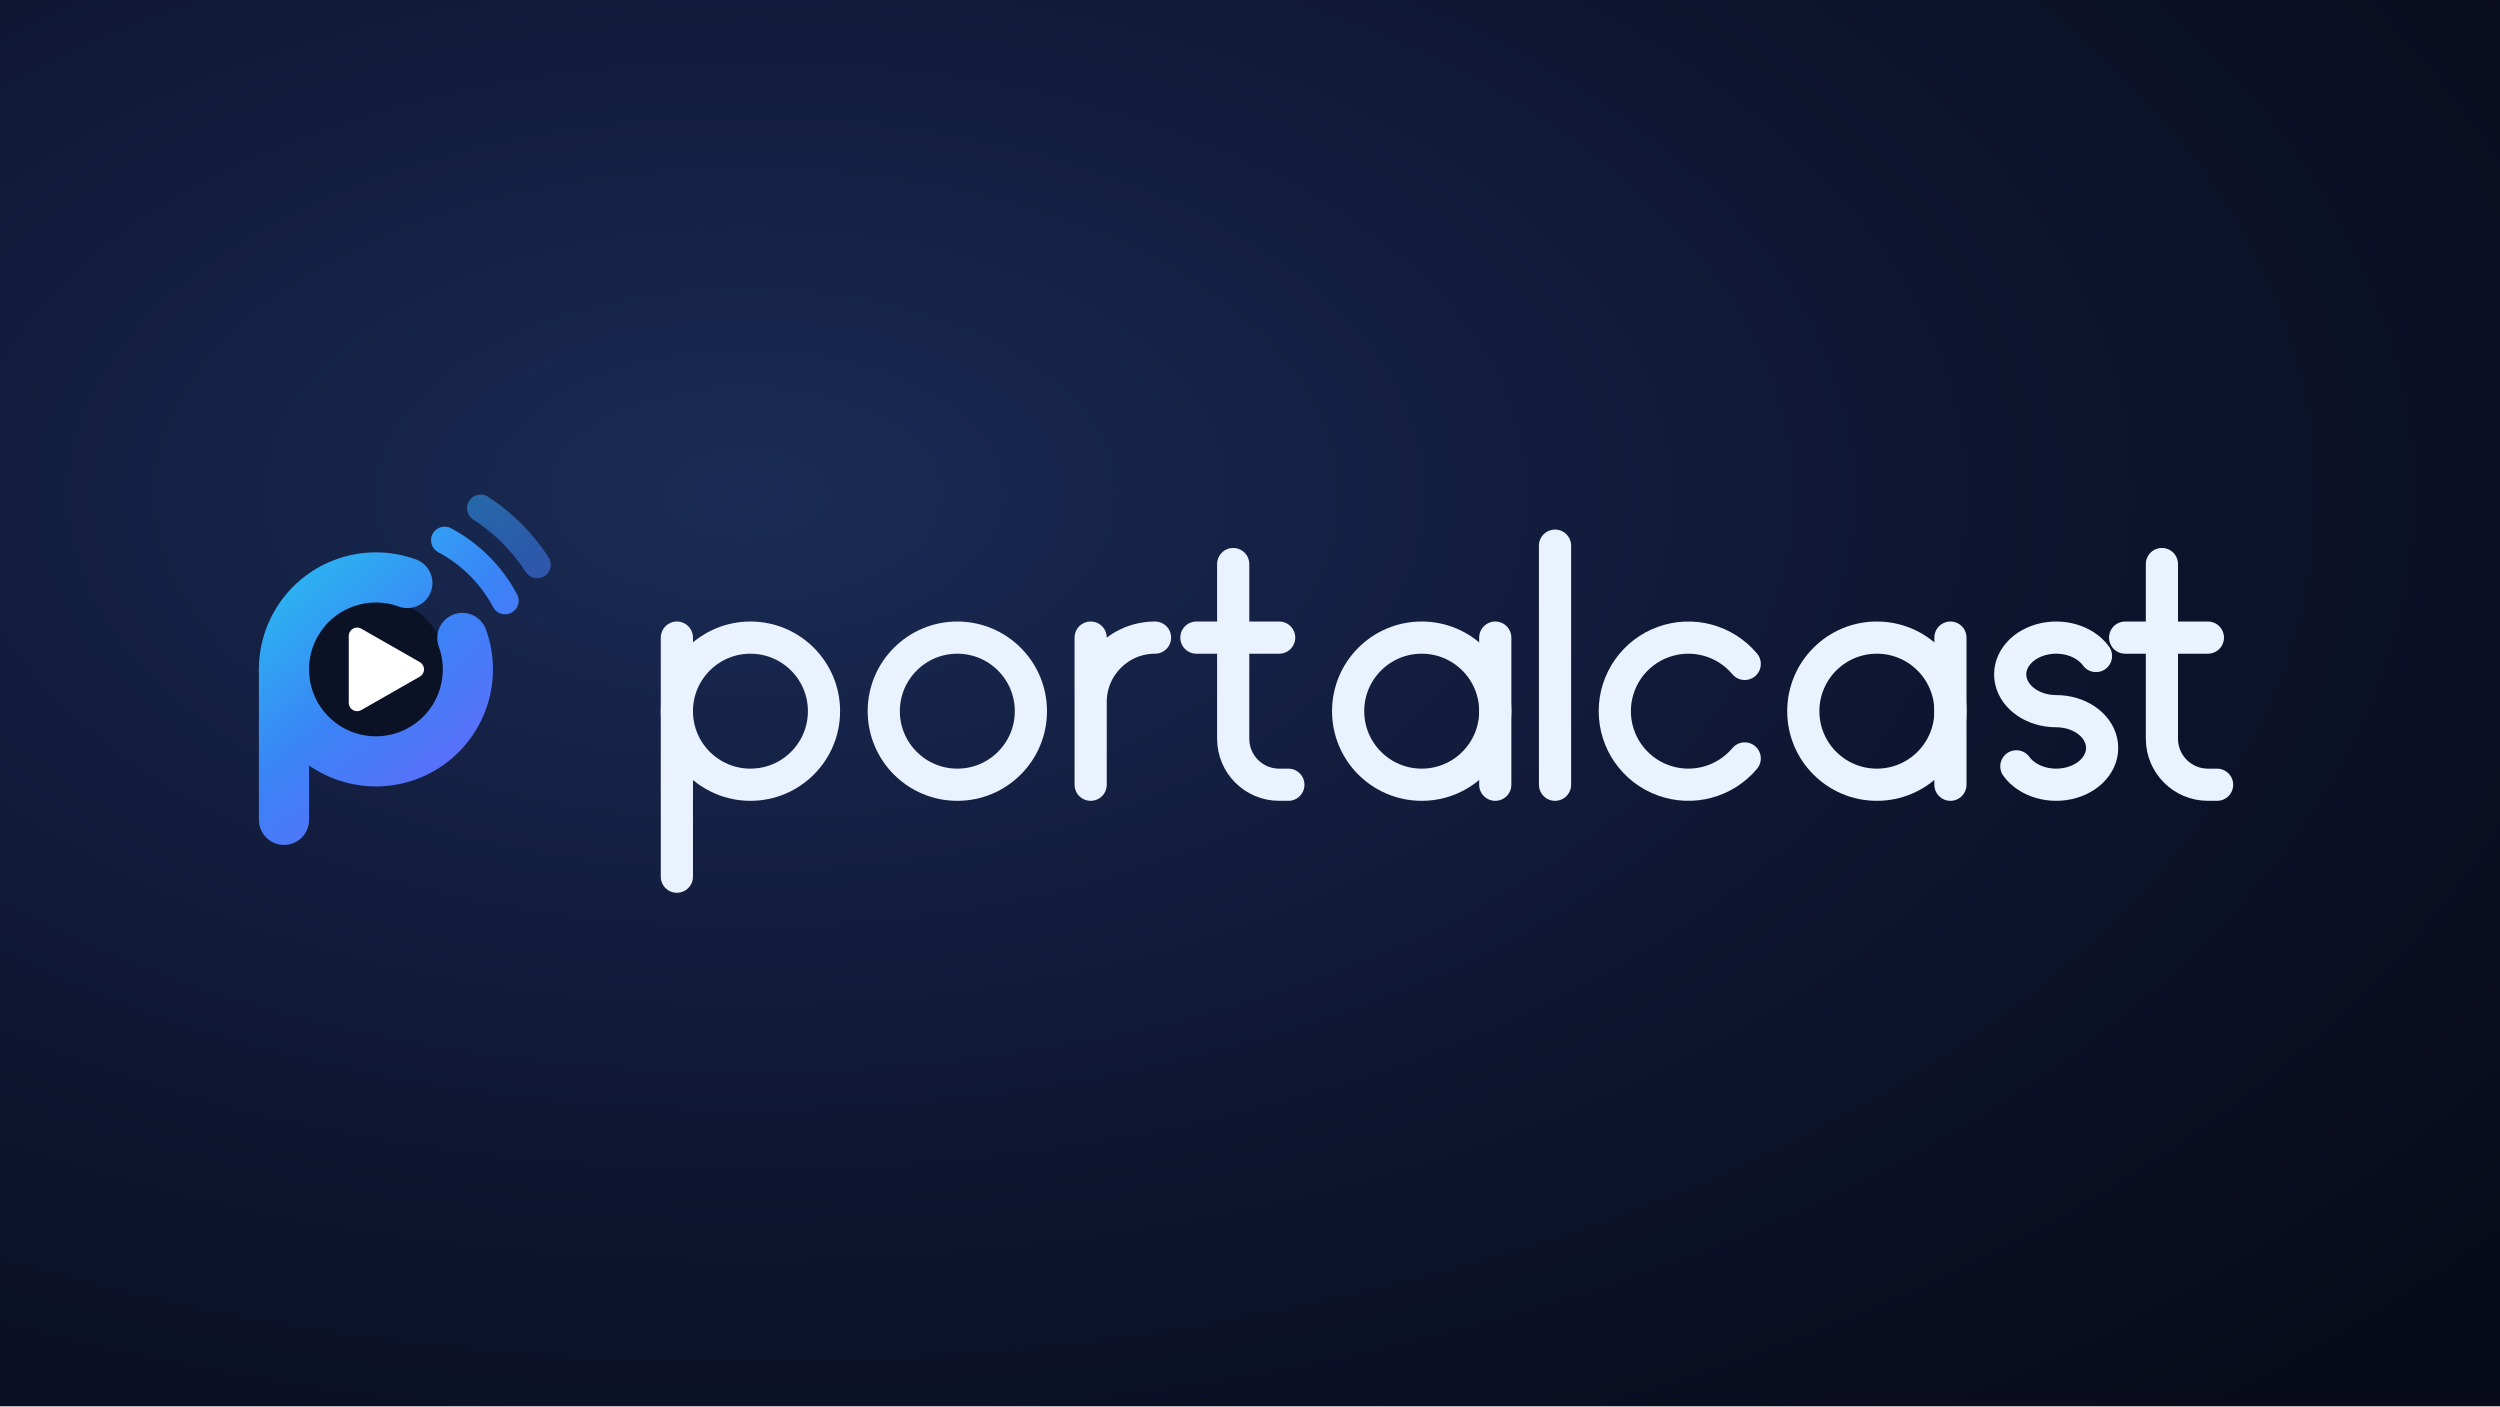
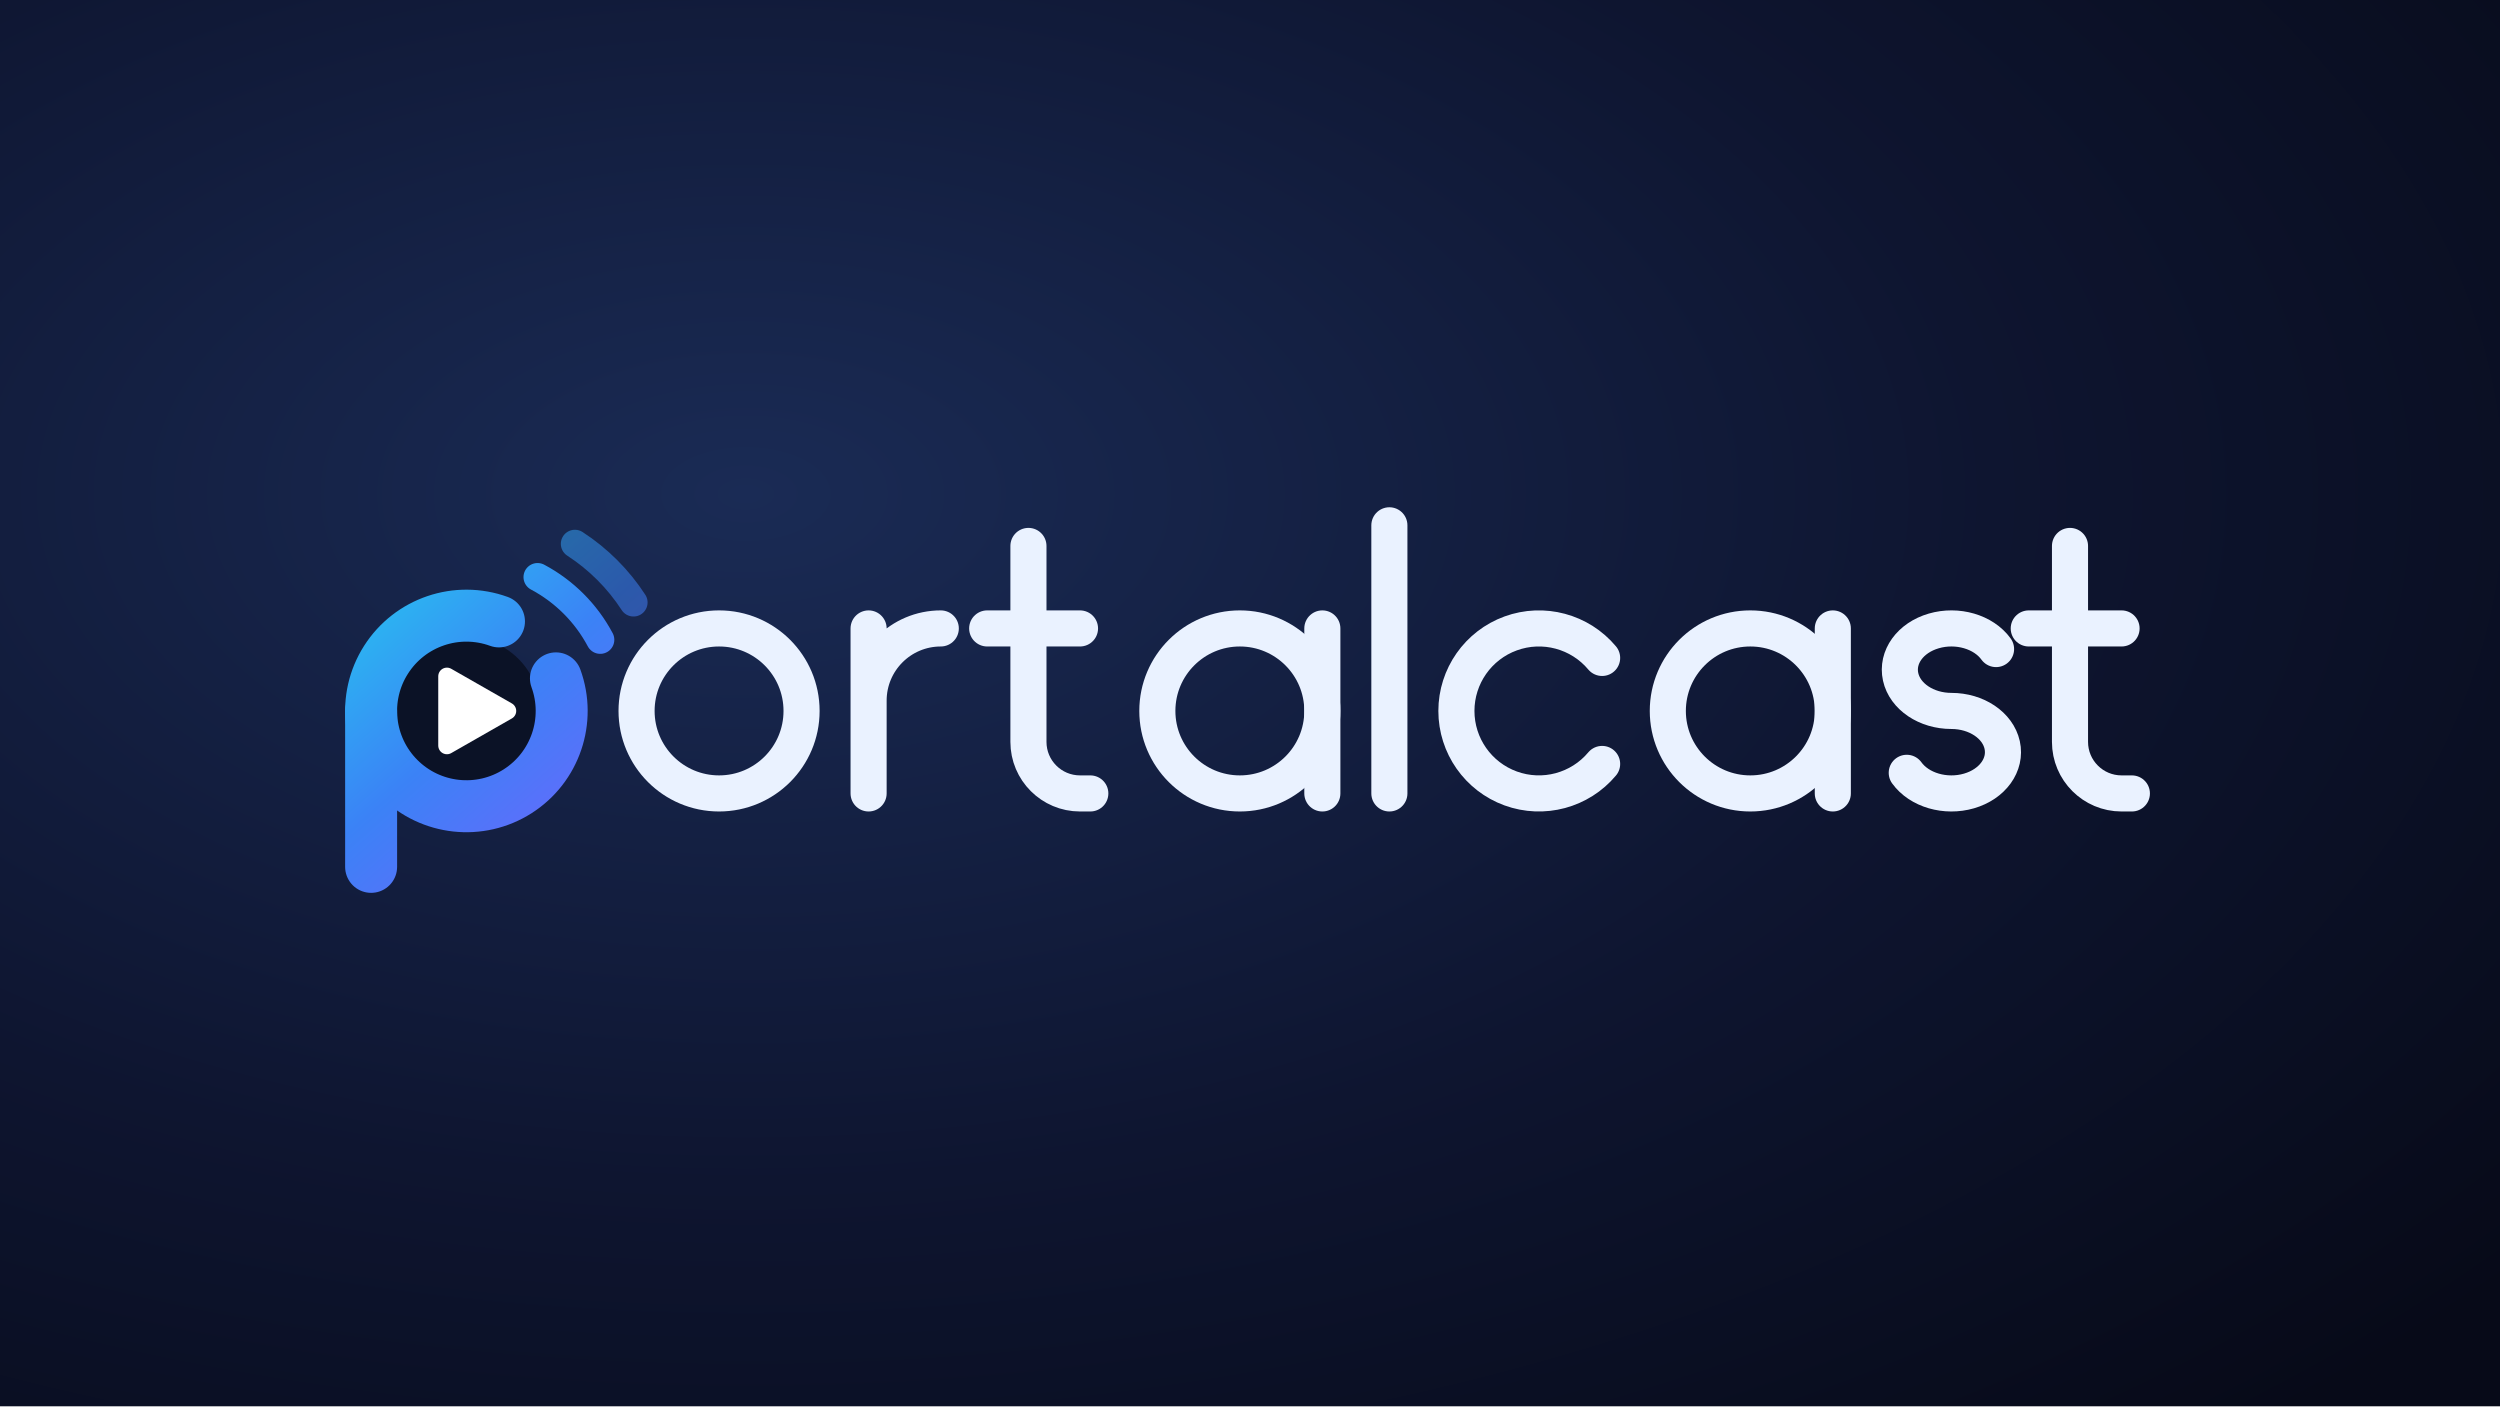
<svg xmlns="http://www.w3.org/2000/svg" viewBox="0 0 640 360">
  <defs>
    <linearGradient id="pc-g" x1="16" y1="10" x2="88" y2="92" gradientUnits="userSpaceOnUse">
      <stop offset="0" stop-color="#22D3EE" />
      <stop offset=".5" stop-color="#3B82F6" />
      <stop offset="1" stop-color="#7C5CFF" />
    </linearGradient>
    <radialGradient id="pc-bb" cx="30%" cy="35%" r="90%">
      <stop offset="0" stop-color="#1A2B55" />
      <stop offset=".55" stop-color="#0E1530" />
      <stop offset="1" stop-color="#070A18" />
    </radialGradient>
  </defs>
  <rect width="640" height="360" fill="url(#pc-bb)" />
-   <g transform="translate(62 120) scale(1.07)">
-     <g transform="translate(-14 -8)">
-       <g transform="translate(0 4)">
-         <g fill="none" stroke-linecap="round" stroke-linejoin="round">
-           <circle cx="46" cy="52" r="17" fill="#0B1226" stroke="none" />
-           <path d="M24 52 V88" stroke="url(#pc-g)" stroke-width="12" />
-           <path d="M66.67 44.48 A22 22 0 1 1 53.52 31.33" stroke="url(#pc-g)" stroke-width="12" />
-           <path d="M62.43 21.1 A35 35 0 0 1 76.9 35.57" stroke="url(#pc-g)" stroke-width="6.5" />
-           <path d="M71.05 13.42 A46 46 0 0 1 84.58 26.95" stroke="url(#pc-g)" stroke-width="6.5" opacity=".55" />
-           <path d="M41.5 44 L55.5 52 L41.5 60 Z" fill="#fff" stroke="#fff" stroke-width="4" />
+   <g transform="translate(81 122) scale(1.2)">
+     <g transform="translate(-8 -24)">
+       <g transform="translate(40 30) scale(1.1)">
+         <g transform="translate(0 40) scale(.84) translate(-46 -52)">
+           <g fill="none" stroke-linecap="round" stroke-linejoin="round">
+             <circle cx="46" cy="52" r="17" fill="#0B1226" stroke="none" />
+             <path d="M24 52 V88" stroke="url(#pc-g)" stroke-width="12" />
+             <path d="M66.67 44.48 A22 22 0 1 1 53.52 31.33" stroke="url(#pc-g)" stroke-width="12" />
+             <path d="M62.43 21.1 A35 35 0 0 1 76.9 35.57" stroke="url(#pc-g)" stroke-width="6.5" />
+             <path d="M71.05 13.42 A46 46 0 0 1 84.58 26.95" stroke="url(#pc-g)" stroke-width="6.5" opacity=".55" />
+             <path d="M41.5 44 L55.5 52 L41.5 60 Z" fill="#fff" stroke="#fff" stroke-width="4" />
+           </g>
        </g>
-       </g>
-       <g transform="translate(118 22) scale(1.1)">
-         <g fill="none" stroke="#EAF2FF" stroke-width="7" stroke-linecap="round" stroke-linejoin="round">
-           <path d="M0 24 V76" />
-           <circle cx="16" cy="40" r="16" />
-           <circle cx="61" cy="40" r="16" />
-           <path d="M90 56 V24 M90 38 A14 14 0 0 1 104 24" />
-           <path d="M121 8 V46 A10 10 0 0 0 131 56 H133 M113 24 H131" />
-           <circle cx="162" cy="40" r="16" />
-           <path d="M178 24 V56" />
-           <path d="M191 4 V56" />
-           <path d="M232.26 29.72 A16 16 0 1 0 232.26 50.28" />
-           <circle cx="261" cy="40" r="16" />
-           <path d="M277 24 V56" />
-           <path d="M308.66 28 A10 8 0 1 0 300 40 A10 8 0 1 1 291.34 52" />
-           <path d="M323 8 V46 A10 10 0 0 0 333 56 H335 M315 24 H333" />
+         <g transform="translate(-12 0)">
+           <g fill="none" stroke="#EAF2FF" stroke-width="7" stroke-linecap="round" stroke-linejoin="round">
+             <circle cx="61" cy="40" r="16" />
+             <path d="M90 56 V24 M90 38 A14 14 0 0 1 104 24" />
+             <path d="M121 8 V46 A10 10 0 0 0 131 56 H133 M113 24 H131" />
+             <circle cx="162" cy="40" r="16" />
+             <path d="M178 24 V56" />
+             <path d="M191 4 V56" />
+             <path d="M232.26 29.72 A16 16 0 1 0 232.26 50.28" />
+             <circle cx="261" cy="40" r="16" />
+             <path d="M277 24 V56" />
+             <path d="M308.66 28 A10 8 0 1 0 300 40 A10 8 0 1 1 291.34 52" />
+             <path d="M323 8 V46 A10 10 0 0 0 333 56 H335 M315 24 H333" />
+           </g>
        </g>
      </g>
    </g>
  </g>
</svg>
